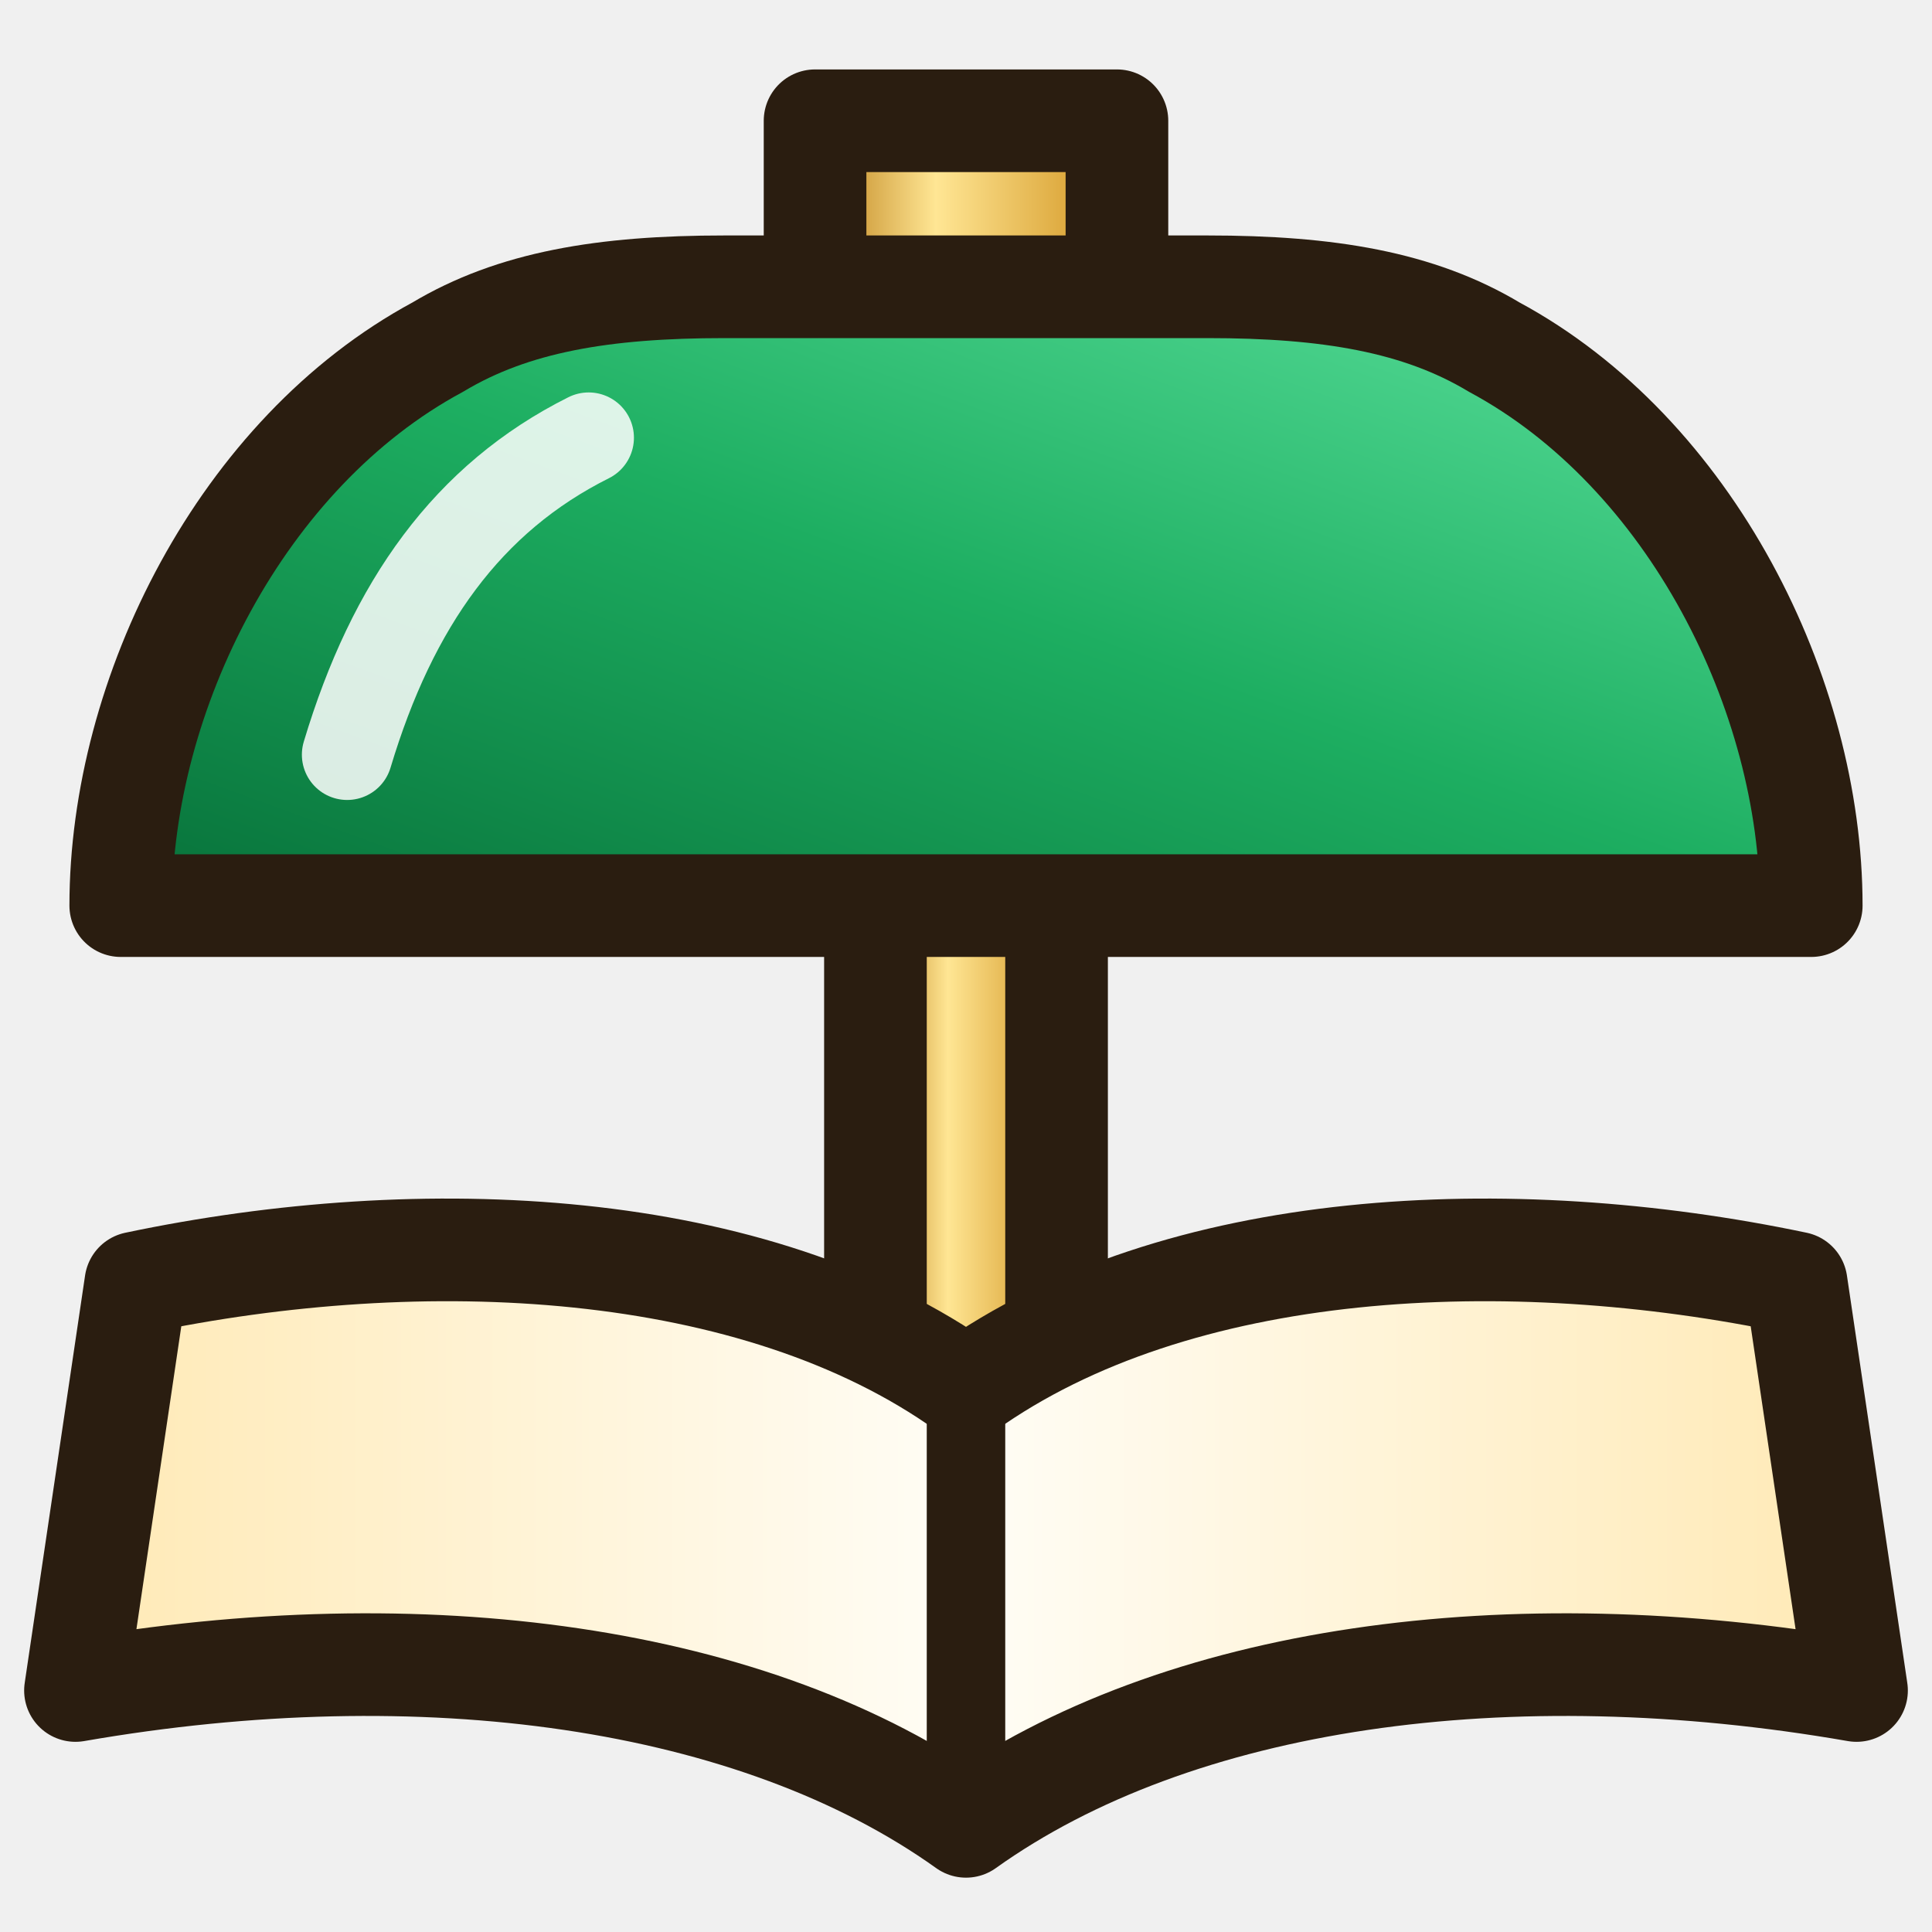
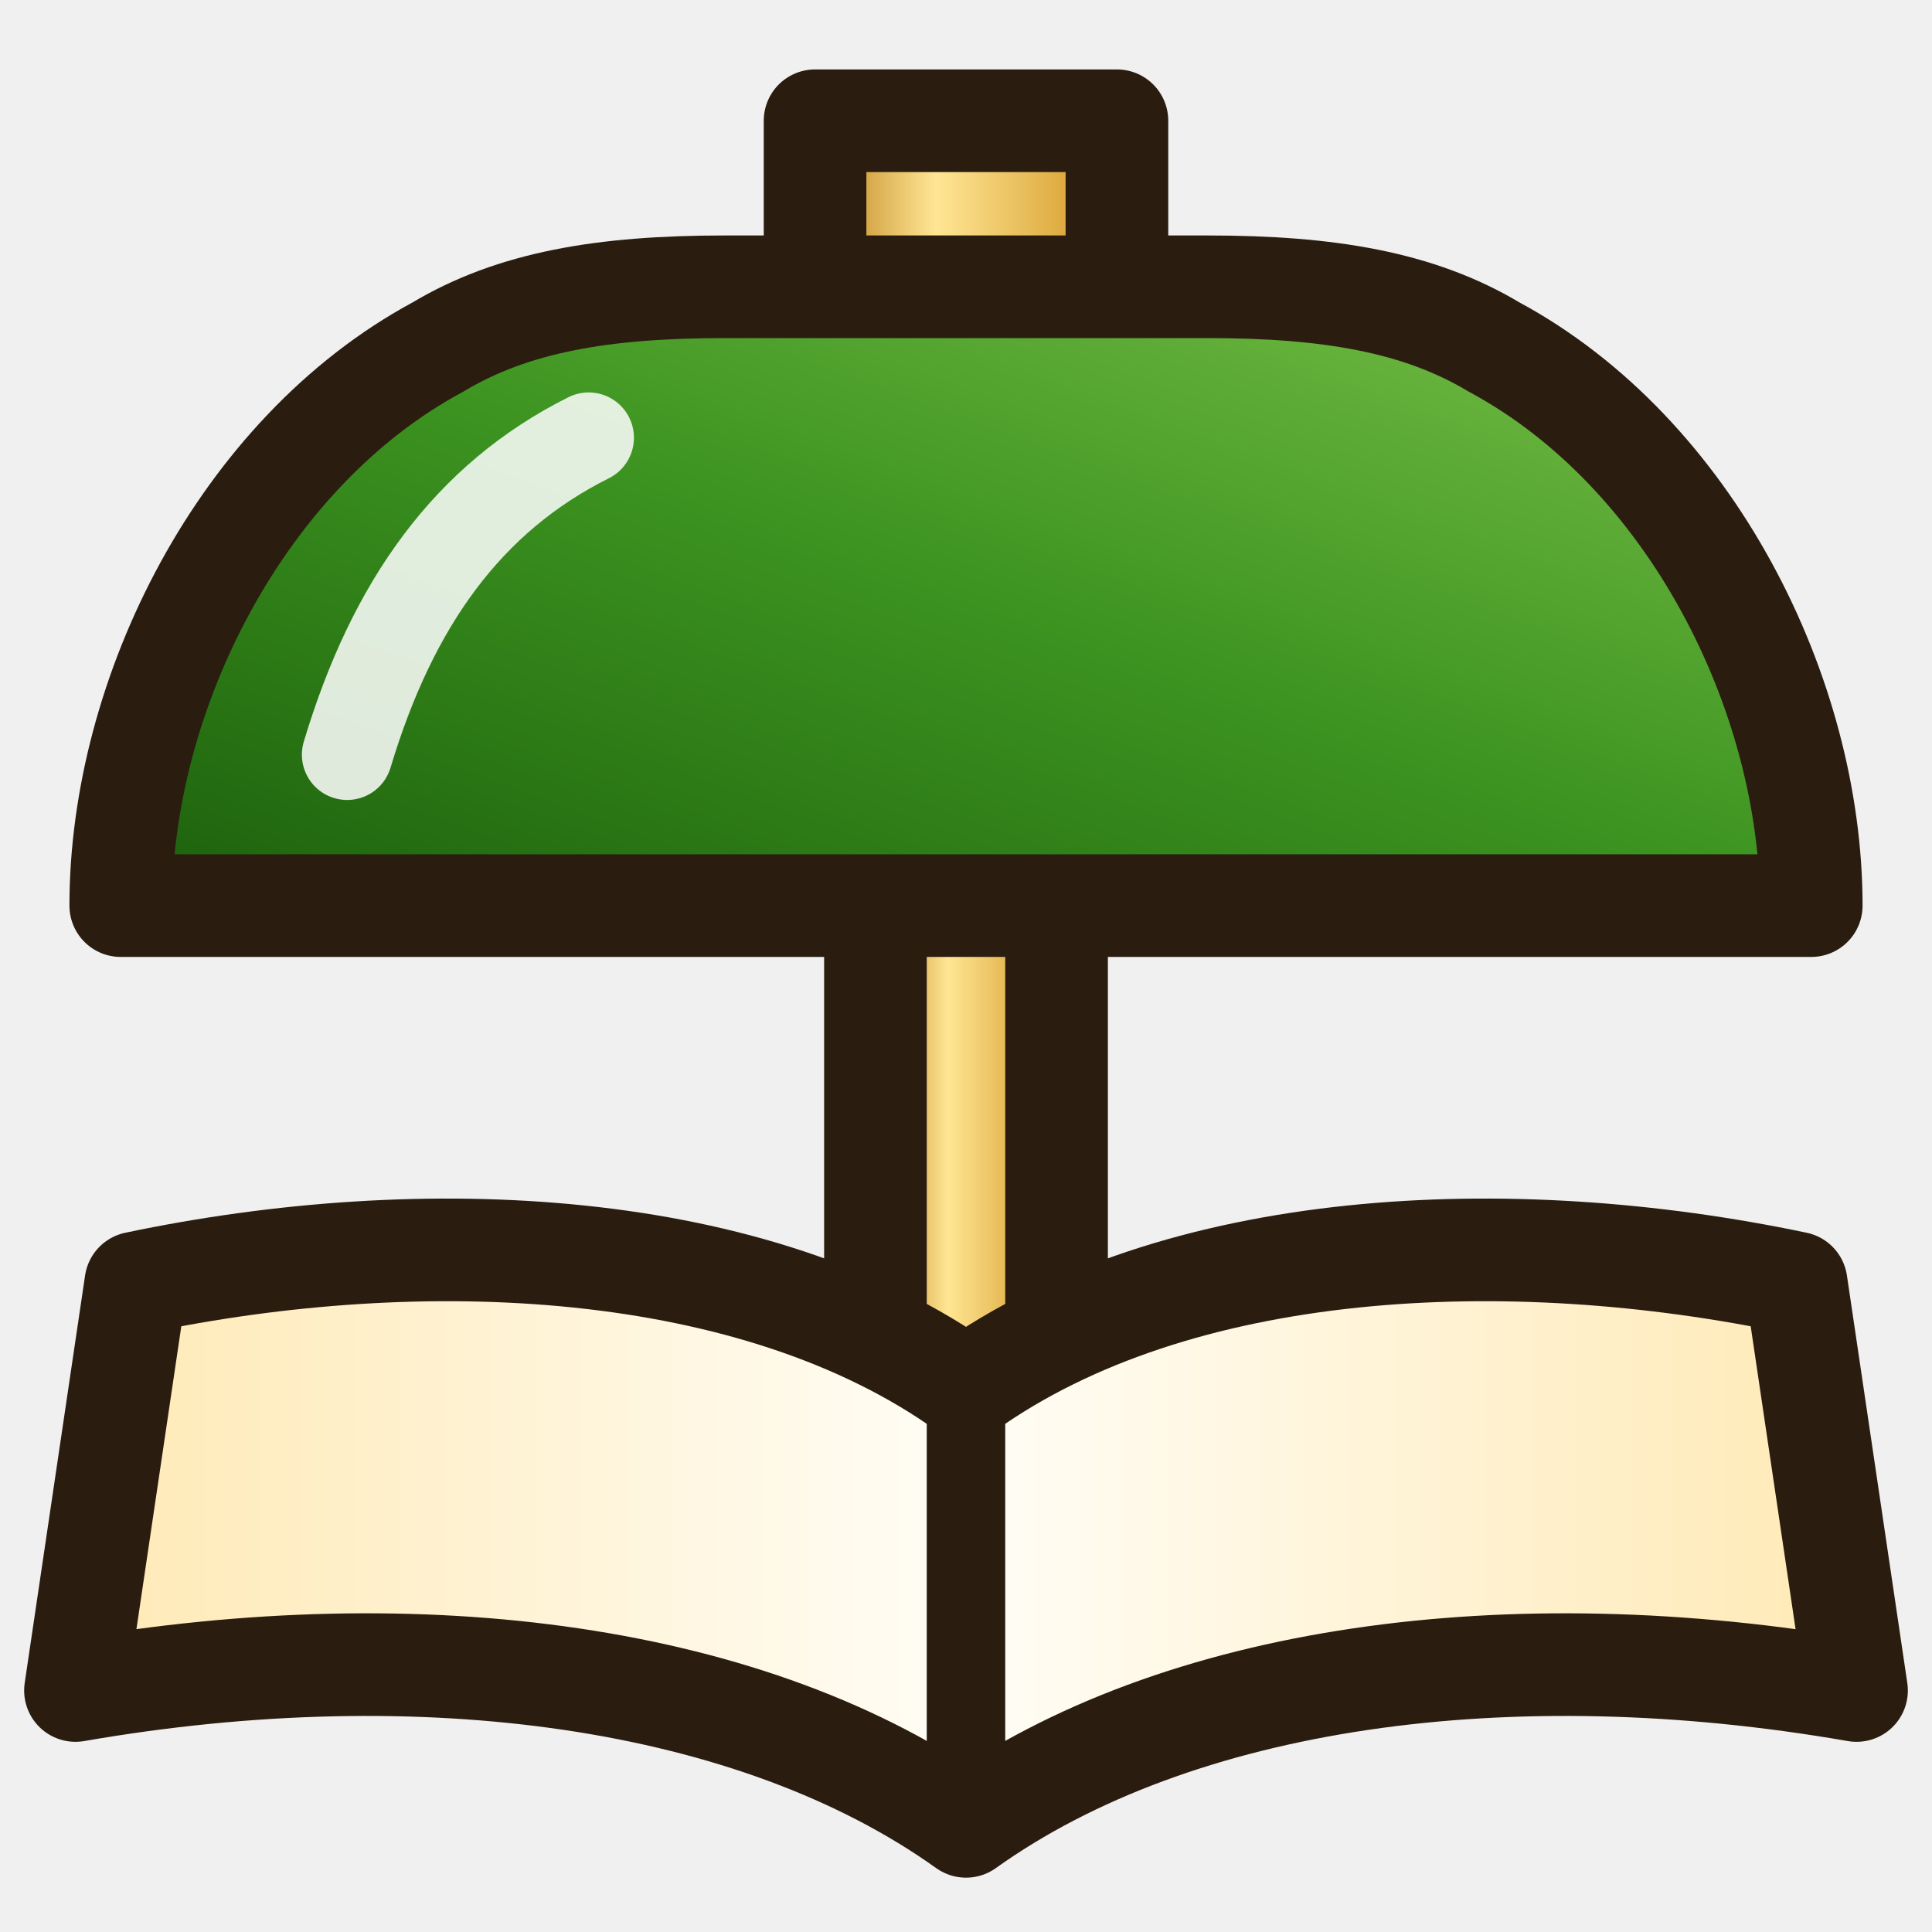
<svg xmlns="http://www.w3.org/2000/svg" viewBox="0 0 64 64">
  <defs>
    <linearGradient id="s" x1="1" y1="0" x2="0" y2="1">
-       <stop offset="0" stop-color="#5fe3a0" />
-       <stop offset=".5" stop-color="#1dae61" />
-       <stop offset="1" stop-color="#077039" />
+       <stop offset="0" stop-color="#7cc24b" />
+       <stop offset=".5" stop-color="#3c9320" />
+       <stop offset="1" stop-color="#1c5f0c" />
    </linearGradient>
    <linearGradient id="b" x1="0" y1="0" x2="1" y2="0">
      <stop offset="0" stop-color="#ffe9b4" />
      <stop offset=".5" stop-color="#fffdf6" />
      <stop offset="1" stop-color="#ffe9b4" />
    </linearGradient>
    <linearGradient id="m" x1="0" y1="0" x2="1" y2="0">
      <stop offset="0" stop-color="#b87a12" />
      <stop offset=".4" stop-color="#ffe694" />
      <stop offset="1" stop-color="#d1931f" />
    </linearGradient>
  </defs>
  <g stroke="#2a1d10" stroke-width="3.4" stroke-linejoin="round">
    <path d="M29 29H35V50H29Z" fill="url(#m)" />
    <path d="M27 4H37V11H27Z" fill="url(#m)" />
    <path d="M32 46C25 41 14 40.500 4.500 42.500L2.500 56C14 54 25 55.500 32 60.500C39 55.500 50 54 61.500 56L59.500 42.500C50 40.500 39 41 32 46Z" fill="url(#b)" />
    <path d="M4 30C4 23 8 15 14.500 11.500C17 10 20 9.500 24 9.500H40C44 9.500 47 10 49.500 11.500C56 15 60 23 60 30Z" fill="url(#s)" />
  </g>
  <path d="M32 46V60" stroke="#2a1d10" stroke-width="2.600" />
  <path d="M11.500 25C13 20 15.500 16.500 19.500 14.500" fill="none" stroke="#fff" stroke-opacity=".85" stroke-width="3" stroke-linecap="round" />
</svg>
